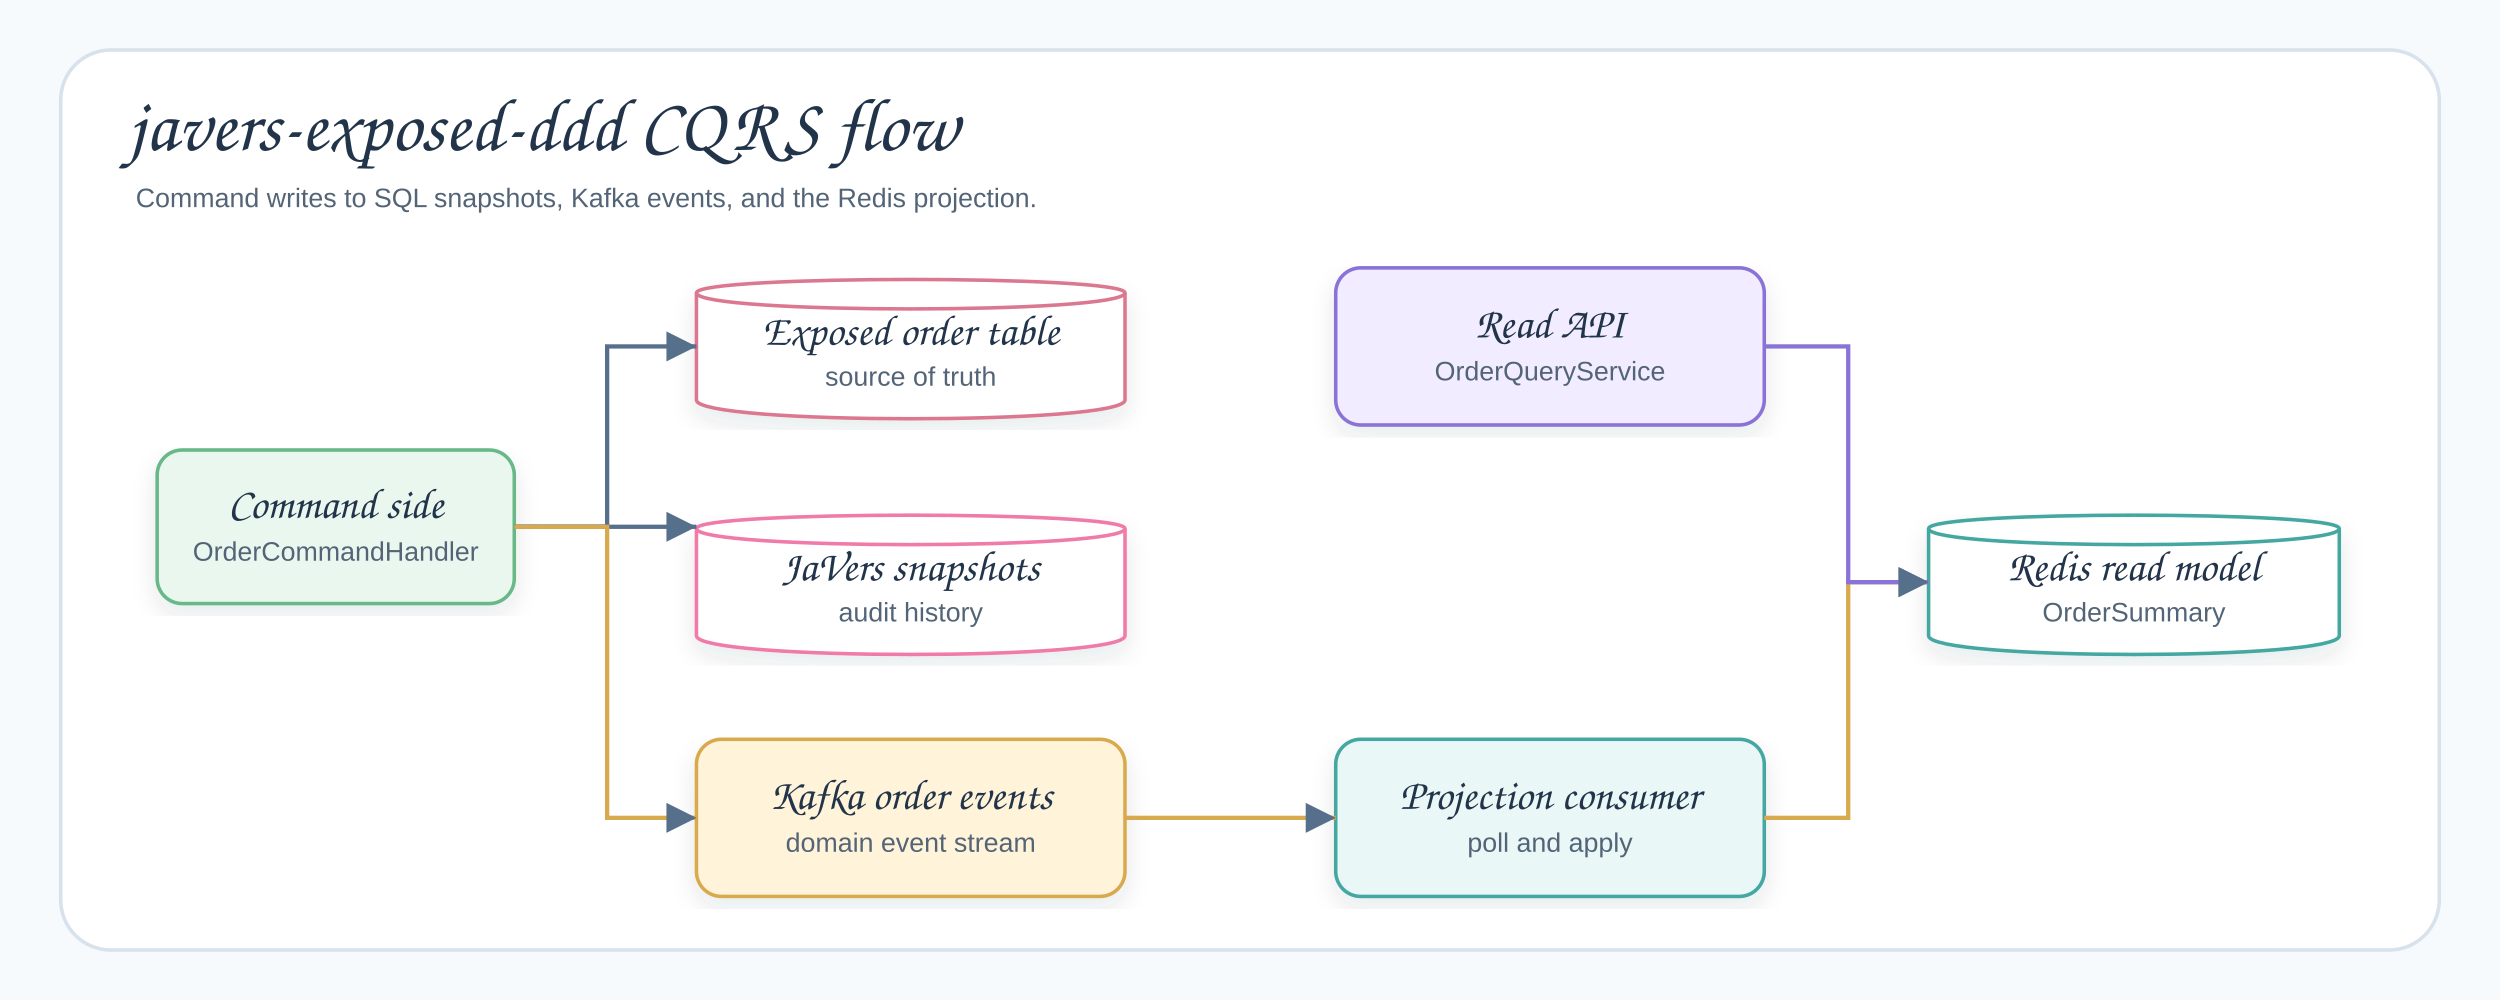
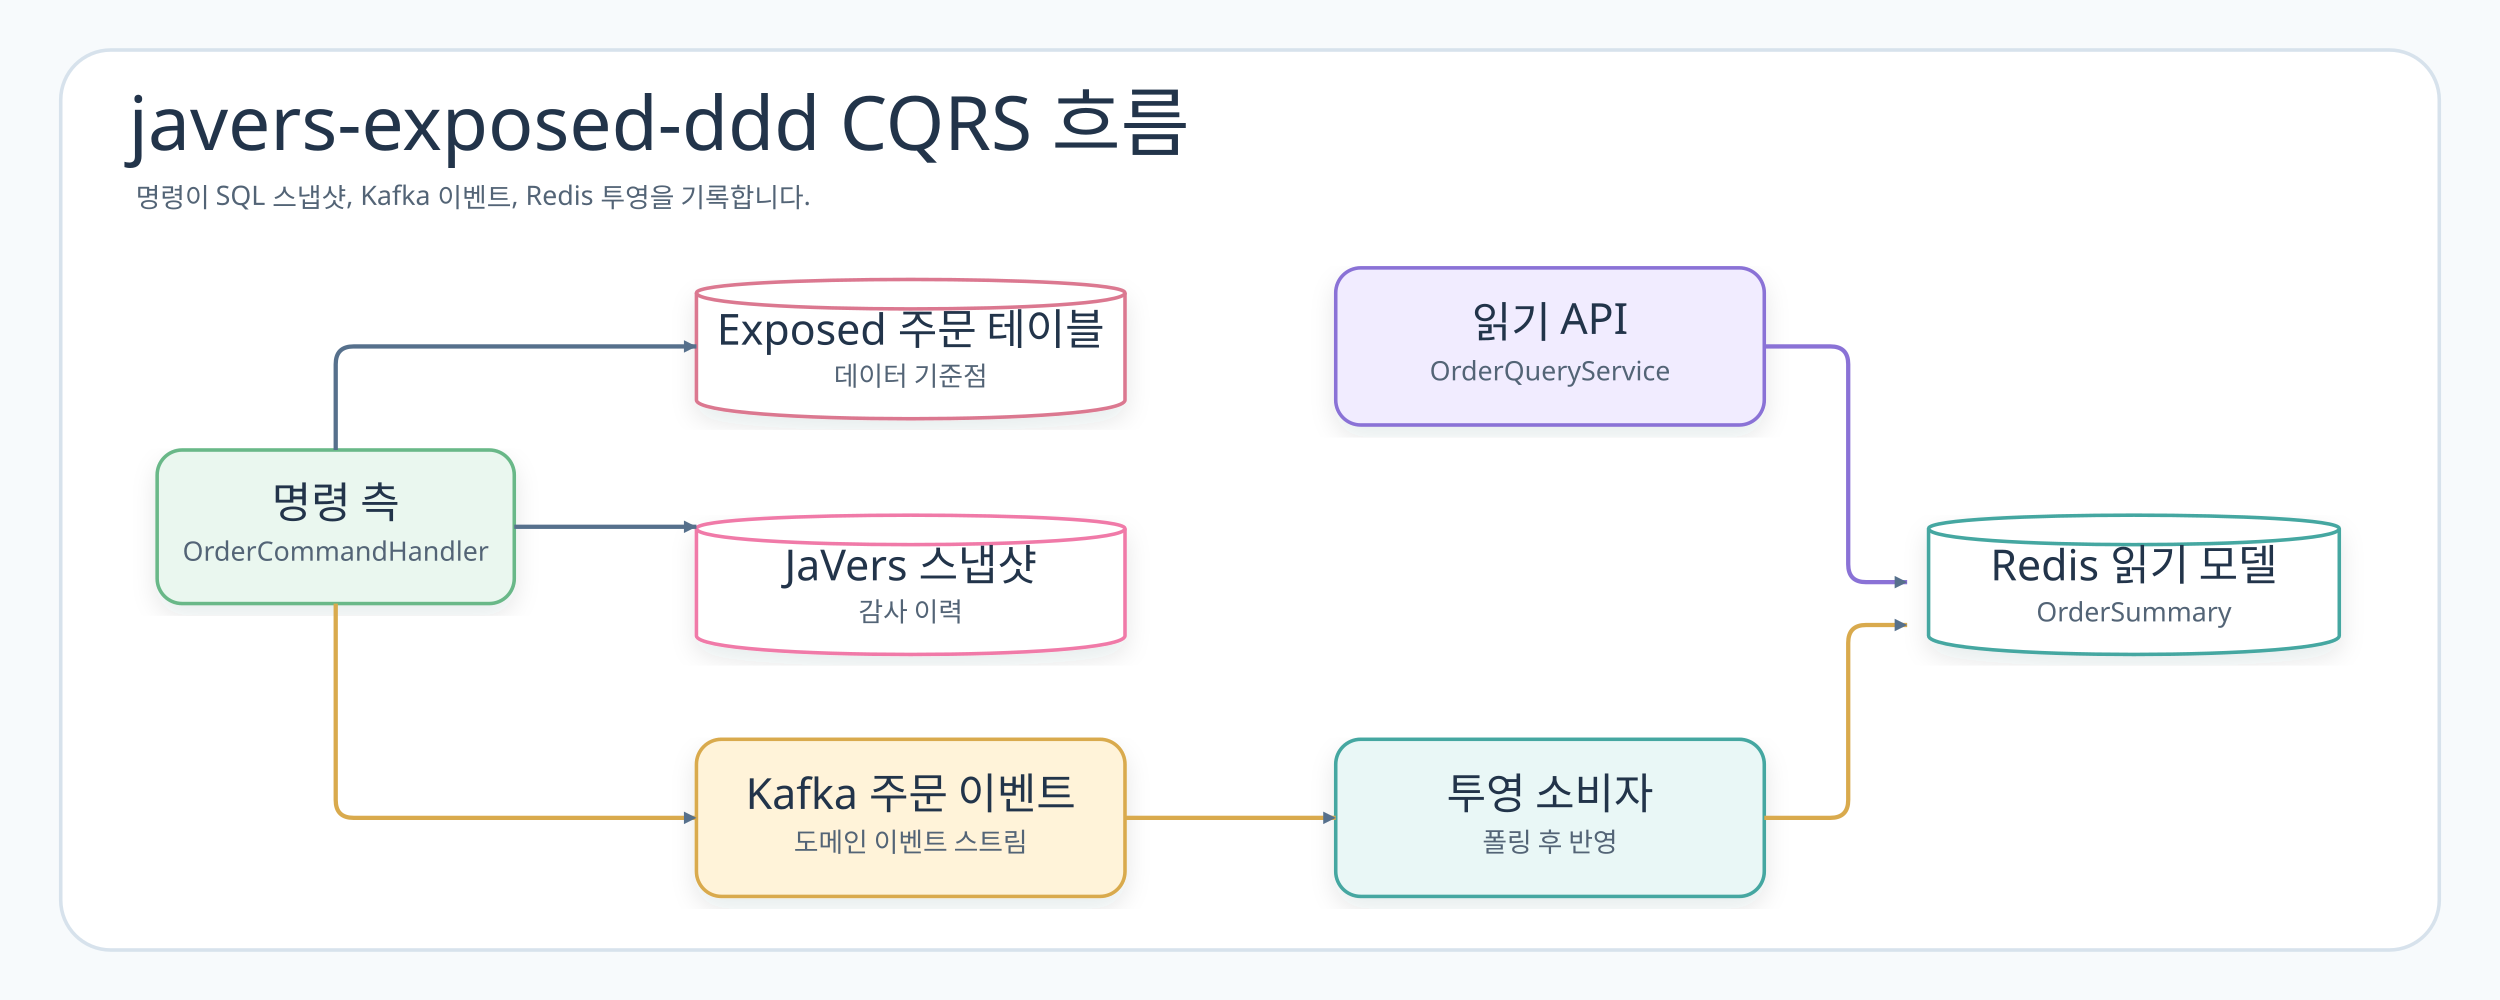
<svg xmlns="http://www.w3.org/2000/svg" width="1400" height="560" viewBox="0 0 1400 560" role="img" aria-labelledby="title desc">
  <defs>
    <filter id="shadow" x="-8%" y="-8%" width="116%" height="116%">
      <feDropShadow dx="0" dy="6" stdDeviation="7" flood-color="#203040" flood-opacity="0.10" />
    </filter>
-     <marker id="arrow" markerWidth="9" markerHeight="9" refX="8" refY="4.5" orient="auto" markerUnits="strokeWidth">
+     <marker id="arrow" markerWidth="9" markerHeight="9" refX="8" refY="4.5" orient="auto" markerUnits="userSpaceOnUse">
      <path d="M1,1 L8,4.5 L1,8 Z" fill="#56708C" />
    </marker>
    <style>
      .canvas{fill:#F7FAFC}.frame{fill:#FFFFFF;stroke:#D7E2EC;stroke-width:2}
-       .title{font-family:"Architects Daughter","Comic Sans MS","Comic Sans",cursive;font-size:42px;fill:#22344A;font-weight:400}
-       .subtitle,.detail{font-family:"Comic Sans MS","Comic Sans","Comic Neue",Arial,sans-serif;font-size:15px;fill:#536476;font-weight:400}
-       .label{font-family:"Architects Daughter","Comic Sans MS","Comic Sans",cursive;font-size:24px;fill:#22344A;font-weight:400}
-       .card{filter:url(#shadow);stroke-width:2}.line{fill:none;stroke:#56708C;stroke-width:2.4;marker-end:url(#arrow)}
+       .title{font-family:"goorm Sans";font-size:42px;fill:#22344A;font-weight:400}
+       .subtitle,.detail{font-family:"goorm Sans Code";font-size:15px;fill:#536476;font-weight:400}
+       .label{font-family:"goorm Sans";font-size:24px;fill:#22344A;font-weight:400}
+       .card{filter:url(#shadow);stroke-width:2}.edge{fill:none;stroke:#56708C;stroke-width:2.4;marker-end:url(#arrow)}
      .line-event{fill:none;stroke:#D9AA4D;stroke-width:2.4;marker-end:url(#arrow)}.line-query{fill:none;stroke:#8A72D6;stroke-width:2.4;marker-end:url(#arrow)}
    </style>
  </defs>
  <rect class="canvas" width="1400" height="560" />
  <rect class="frame" x="34" y="28" width="1332" height="504" rx="28" />
-   <text class="title" x="72" y="84">javers-exposed-ddd CQRS flow</text>
-   <text class="subtitle" x="76" y="116">Command writes to SQL snapshots, Kafka events, and the Redis projection.</text>
+   <text class="title" x="72" y="84">javers-exposed-ddd CQRS 흐름</text>
+   <text class="subtitle" x="76" y="116">명령이 SQL 스냅샷, Kafka 이벤트, Redis 투영을 기록합니다.</text>
  <g transform="translate(88,252)">
    <rect class="card" x="0" y="0" width="200" height="86" rx="14" fill="#EAF7EF" stroke="#69B888" />
-     <text class="label" x="100" y="38" text-anchor="middle">Command side</text>
+     <text class="label" x="100" y="38" text-anchor="middle">명령 측</text>
    <text class="detail" x="100" y="62" text-anchor="middle">OrderCommandHandler</text>
  </g>
  <g transform="translate(390,150)">
    <path class="card" d="M0 14 C0 4 240 4 240 14 L240 74 C240 88 0 88 0 74 Z" fill="#FFFFFF" stroke="#DB7890" />
    <path d="M0 14 C0 26 240 26 240 14" fill="none" stroke="#DB7890" stroke-width="2" />
-     <text class="label" x="120" y="43" text-anchor="middle">Exposed order table</text>
-     <text class="detail" x="120" y="66" text-anchor="middle">source of truth</text>
+     <text class="label" x="120" y="43" text-anchor="middle">Exposed 주문 테이블</text>
+     <text class="detail" x="120" y="66" text-anchor="middle">데이터 기준점</text>
  </g>
  <g transform="translate(390,282)">
    <path class="card" d="M0 14 C0 4 240 4 240 14 L240 74 C240 88 0 88 0 74 Z" fill="#FFFFFF" stroke="#F07AA8" />
    <path d="M0 14 C0 26 240 26 240 14" fill="none" stroke="#F07AA8" stroke-width="2" />
-     <text class="label" x="120" y="43" text-anchor="middle">JaVers snapshots</text>
-     <text class="detail" x="120" y="66" text-anchor="middle">audit history</text>
+     <text class="label" x="120" y="43" text-anchor="middle">JaVers 스냅샷</text>
+     <text class="detail" x="120" y="66" text-anchor="middle">감사 이력</text>
  </g>
  <g transform="translate(390,414)">
    <rect class="card" x="0" y="0" width="240" height="88" rx="14" fill="#FFF3D9" stroke="#D9AA4D" />
-     <text class="label" x="120" y="39" text-anchor="middle">Kafka order events</text>
-     <text class="detail" x="120" y="63" text-anchor="middle">domain event stream</text>
+     <text class="label" x="120" y="39" text-anchor="middle">Kafka 주문 이벤트</text>
+     <text class="detail" x="120" y="63" text-anchor="middle">도메인 이벤트 스트림</text>
  </g>
  <g transform="translate(748,414)">
    <rect class="card" x="0" y="0" width="240" height="88" rx="14" fill="#E9F7F6" stroke="#45A7A1" />
-     <text class="label" x="120" y="39" text-anchor="middle">Projection consumer</text>
-     <text class="detail" x="120" y="63" text-anchor="middle">poll and apply</text>
+     <text class="label" x="120" y="39" text-anchor="middle">투영 소비자</text>
+     <text class="detail" x="120" y="63" text-anchor="middle">폴링 후 반영</text>
  </g>
  <g transform="translate(1080,282)">
    <path class="card" d="M0 14 C0 4 230 4 230 14 L230 74 C230 88 0 88 0 74 Z" fill="#FFFFFF" stroke="#45A7A1" />
    <path d="M0 14 C0 26 230 26 230 14" fill="none" stroke="#45A7A1" stroke-width="2" />
-     <text class="label" x="115" y="43" text-anchor="middle">Redis read model</text>
+     <text class="label" x="115" y="43" text-anchor="middle">Redis 읽기 모델</text>
    <text class="detail" x="115" y="66" text-anchor="middle">OrderSummary</text>
  </g>
  <g transform="translate(748,150)">
    <rect class="card" x="0" y="0" width="240" height="88" rx="14" fill="#F1ECFF" stroke="#8A72D6" />
-     <text class="label" x="120" y="39" text-anchor="middle">Read API</text>
+     <text class="label" x="120" y="39" text-anchor="middle">읽기 API</text>
    <text class="detail" x="120" y="63" text-anchor="middle">OrderQueryService</text>
  </g>
-   <path class="line" d="M288 295 H340 V194 H390" />
-   <path class="line" d="M288 295 H390" />
-   <path class="line-event" d="M288 295 H340 V458 H390" />
-   <path class="line-event" d="M630 458 H748" />
-   <path class="line-event" d="M988 458 H1035 V326 H1080" />
-   <path class="line-query" d="M988 194 H1035 V326 H1080" />
+   <path class="edge" d="M188 252 V204 Q188 194 198 194 H390" />
+   <path class="edge" d="M288 295 H390" />
+   <path class="edge line-event" d="M188 338 V448 Q188 458 198 458 H390" />
+   <path class="edge line-event" d="M630 458 H748" />
+   <path class="edge line-event" d="M988 458 H1025 Q1035 458 1035 448 V360 Q1035 350 1045 350 H1068" />
+   <path class="edge line-query" d="M988 194 H1025 Q1035 194 1035 204 V316 Q1035 326 1045 326 H1068" />
</svg>
